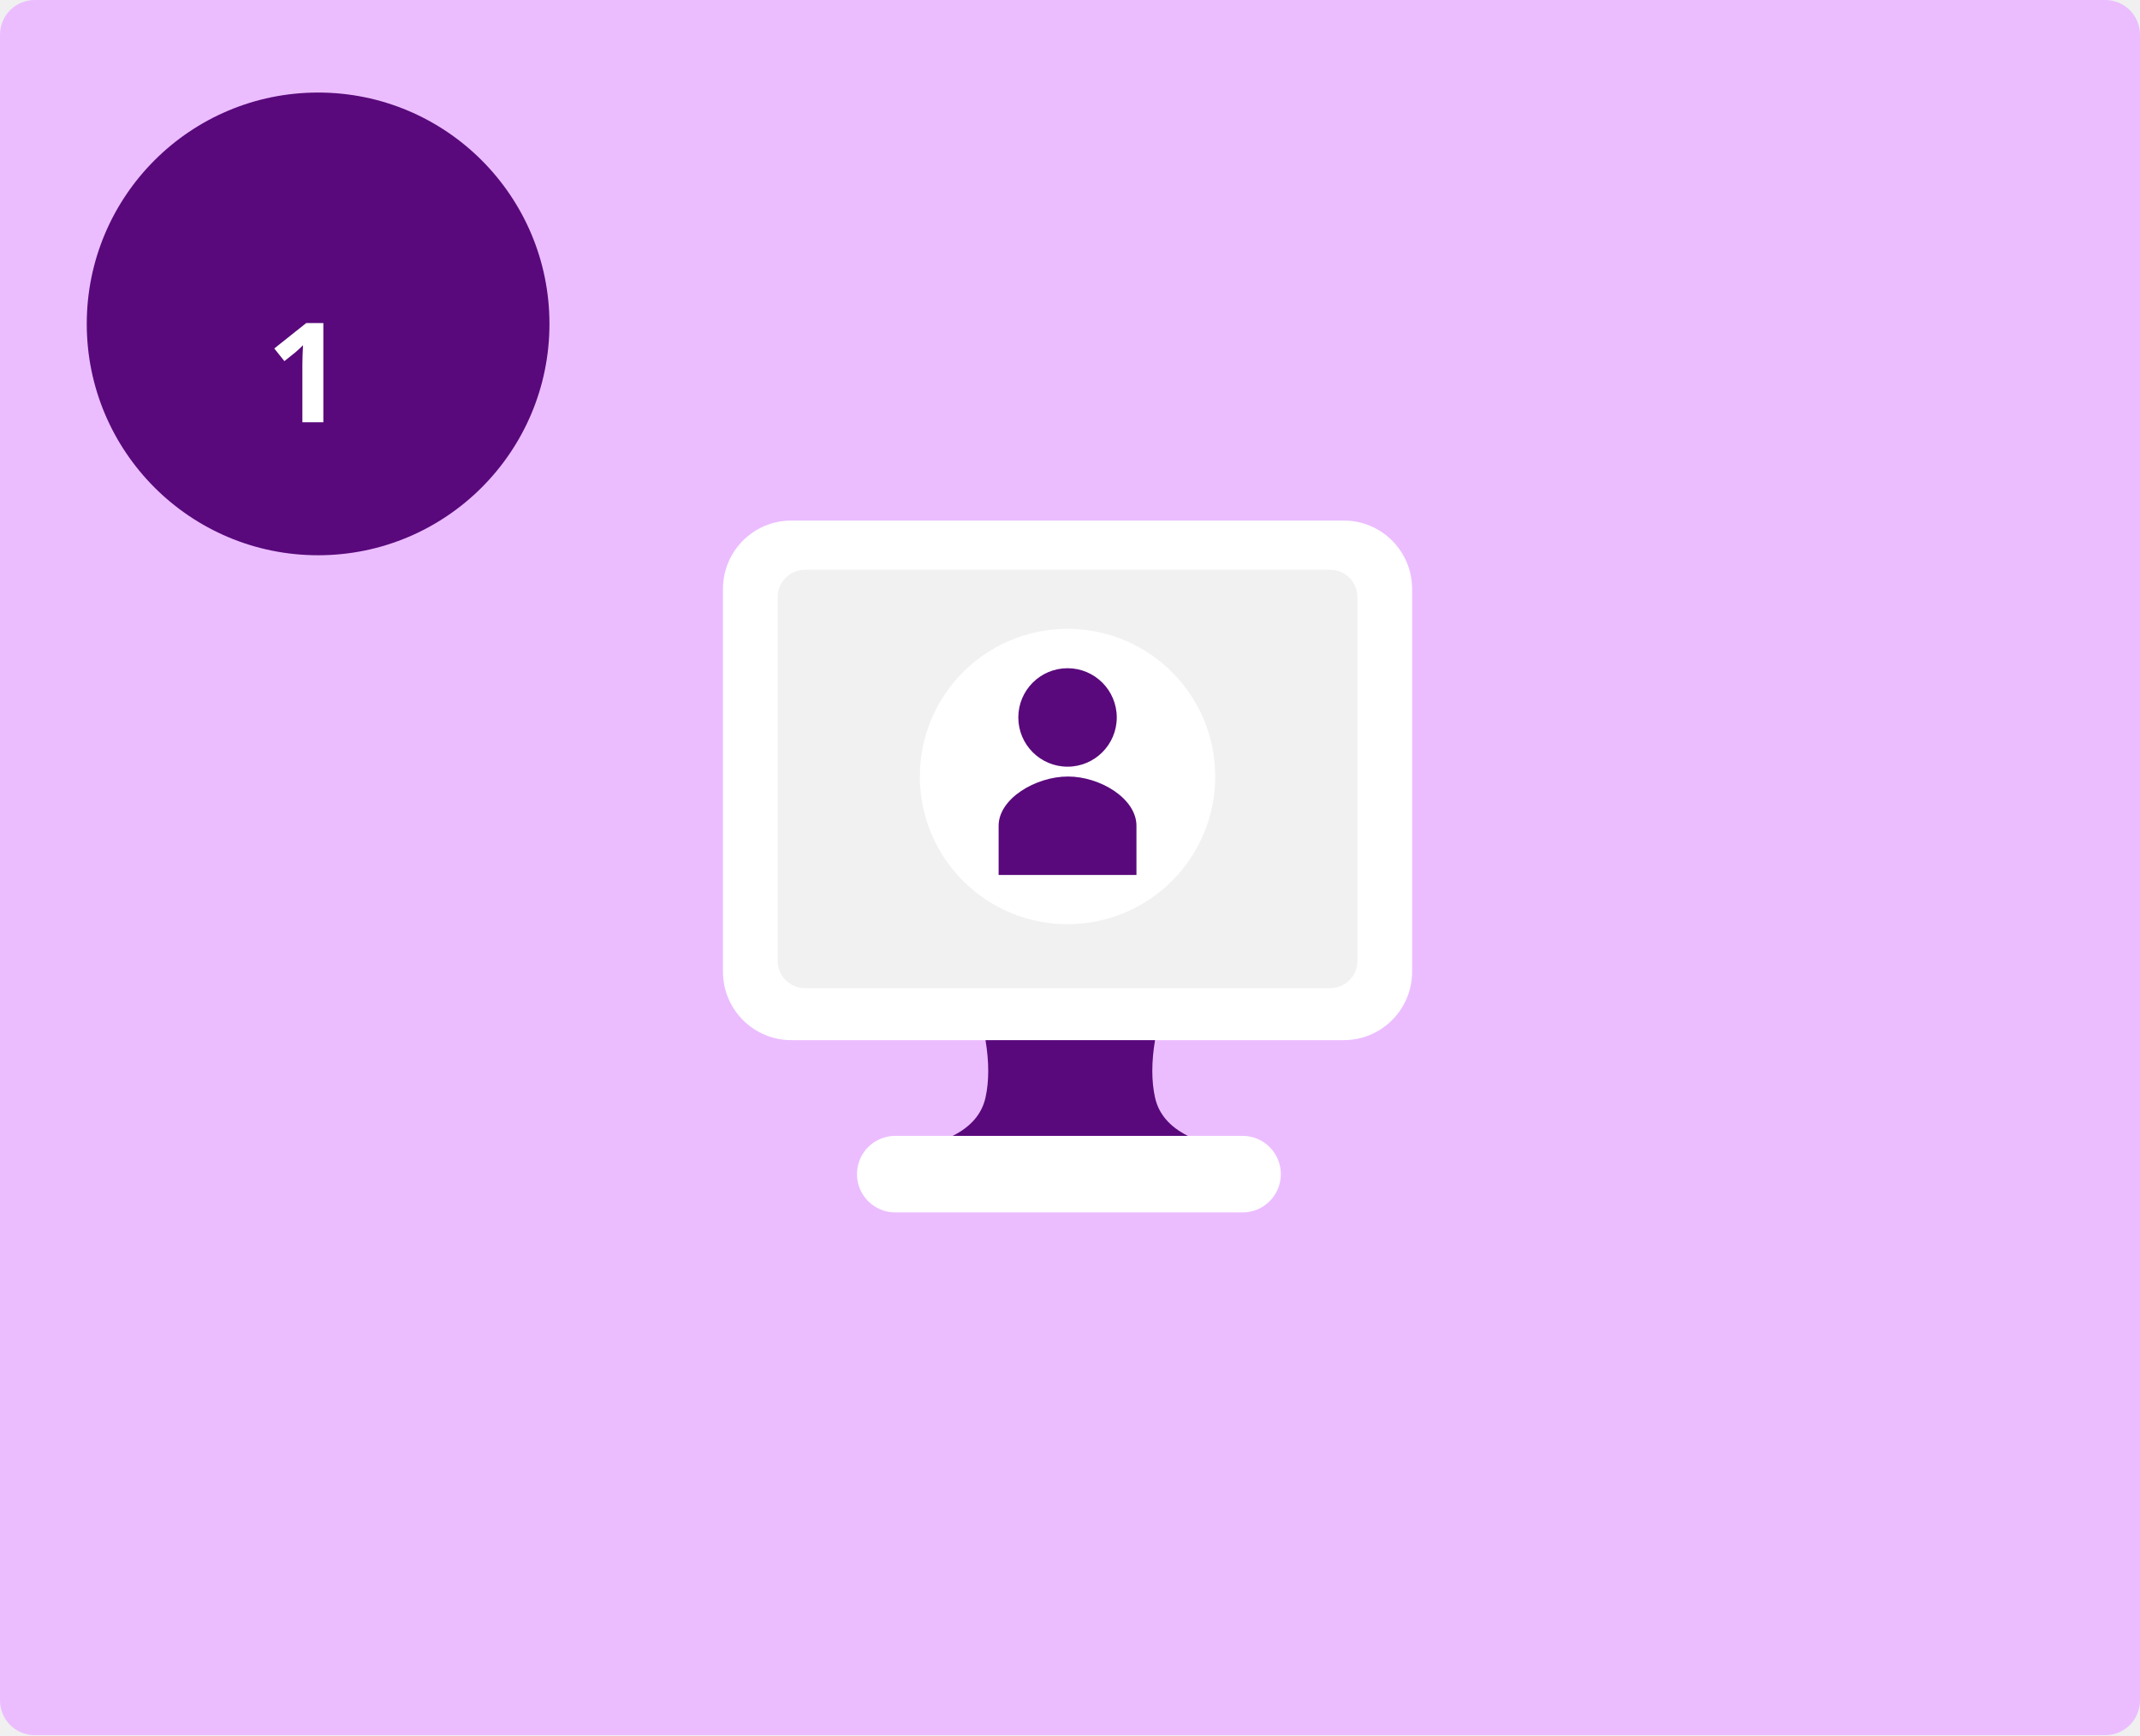
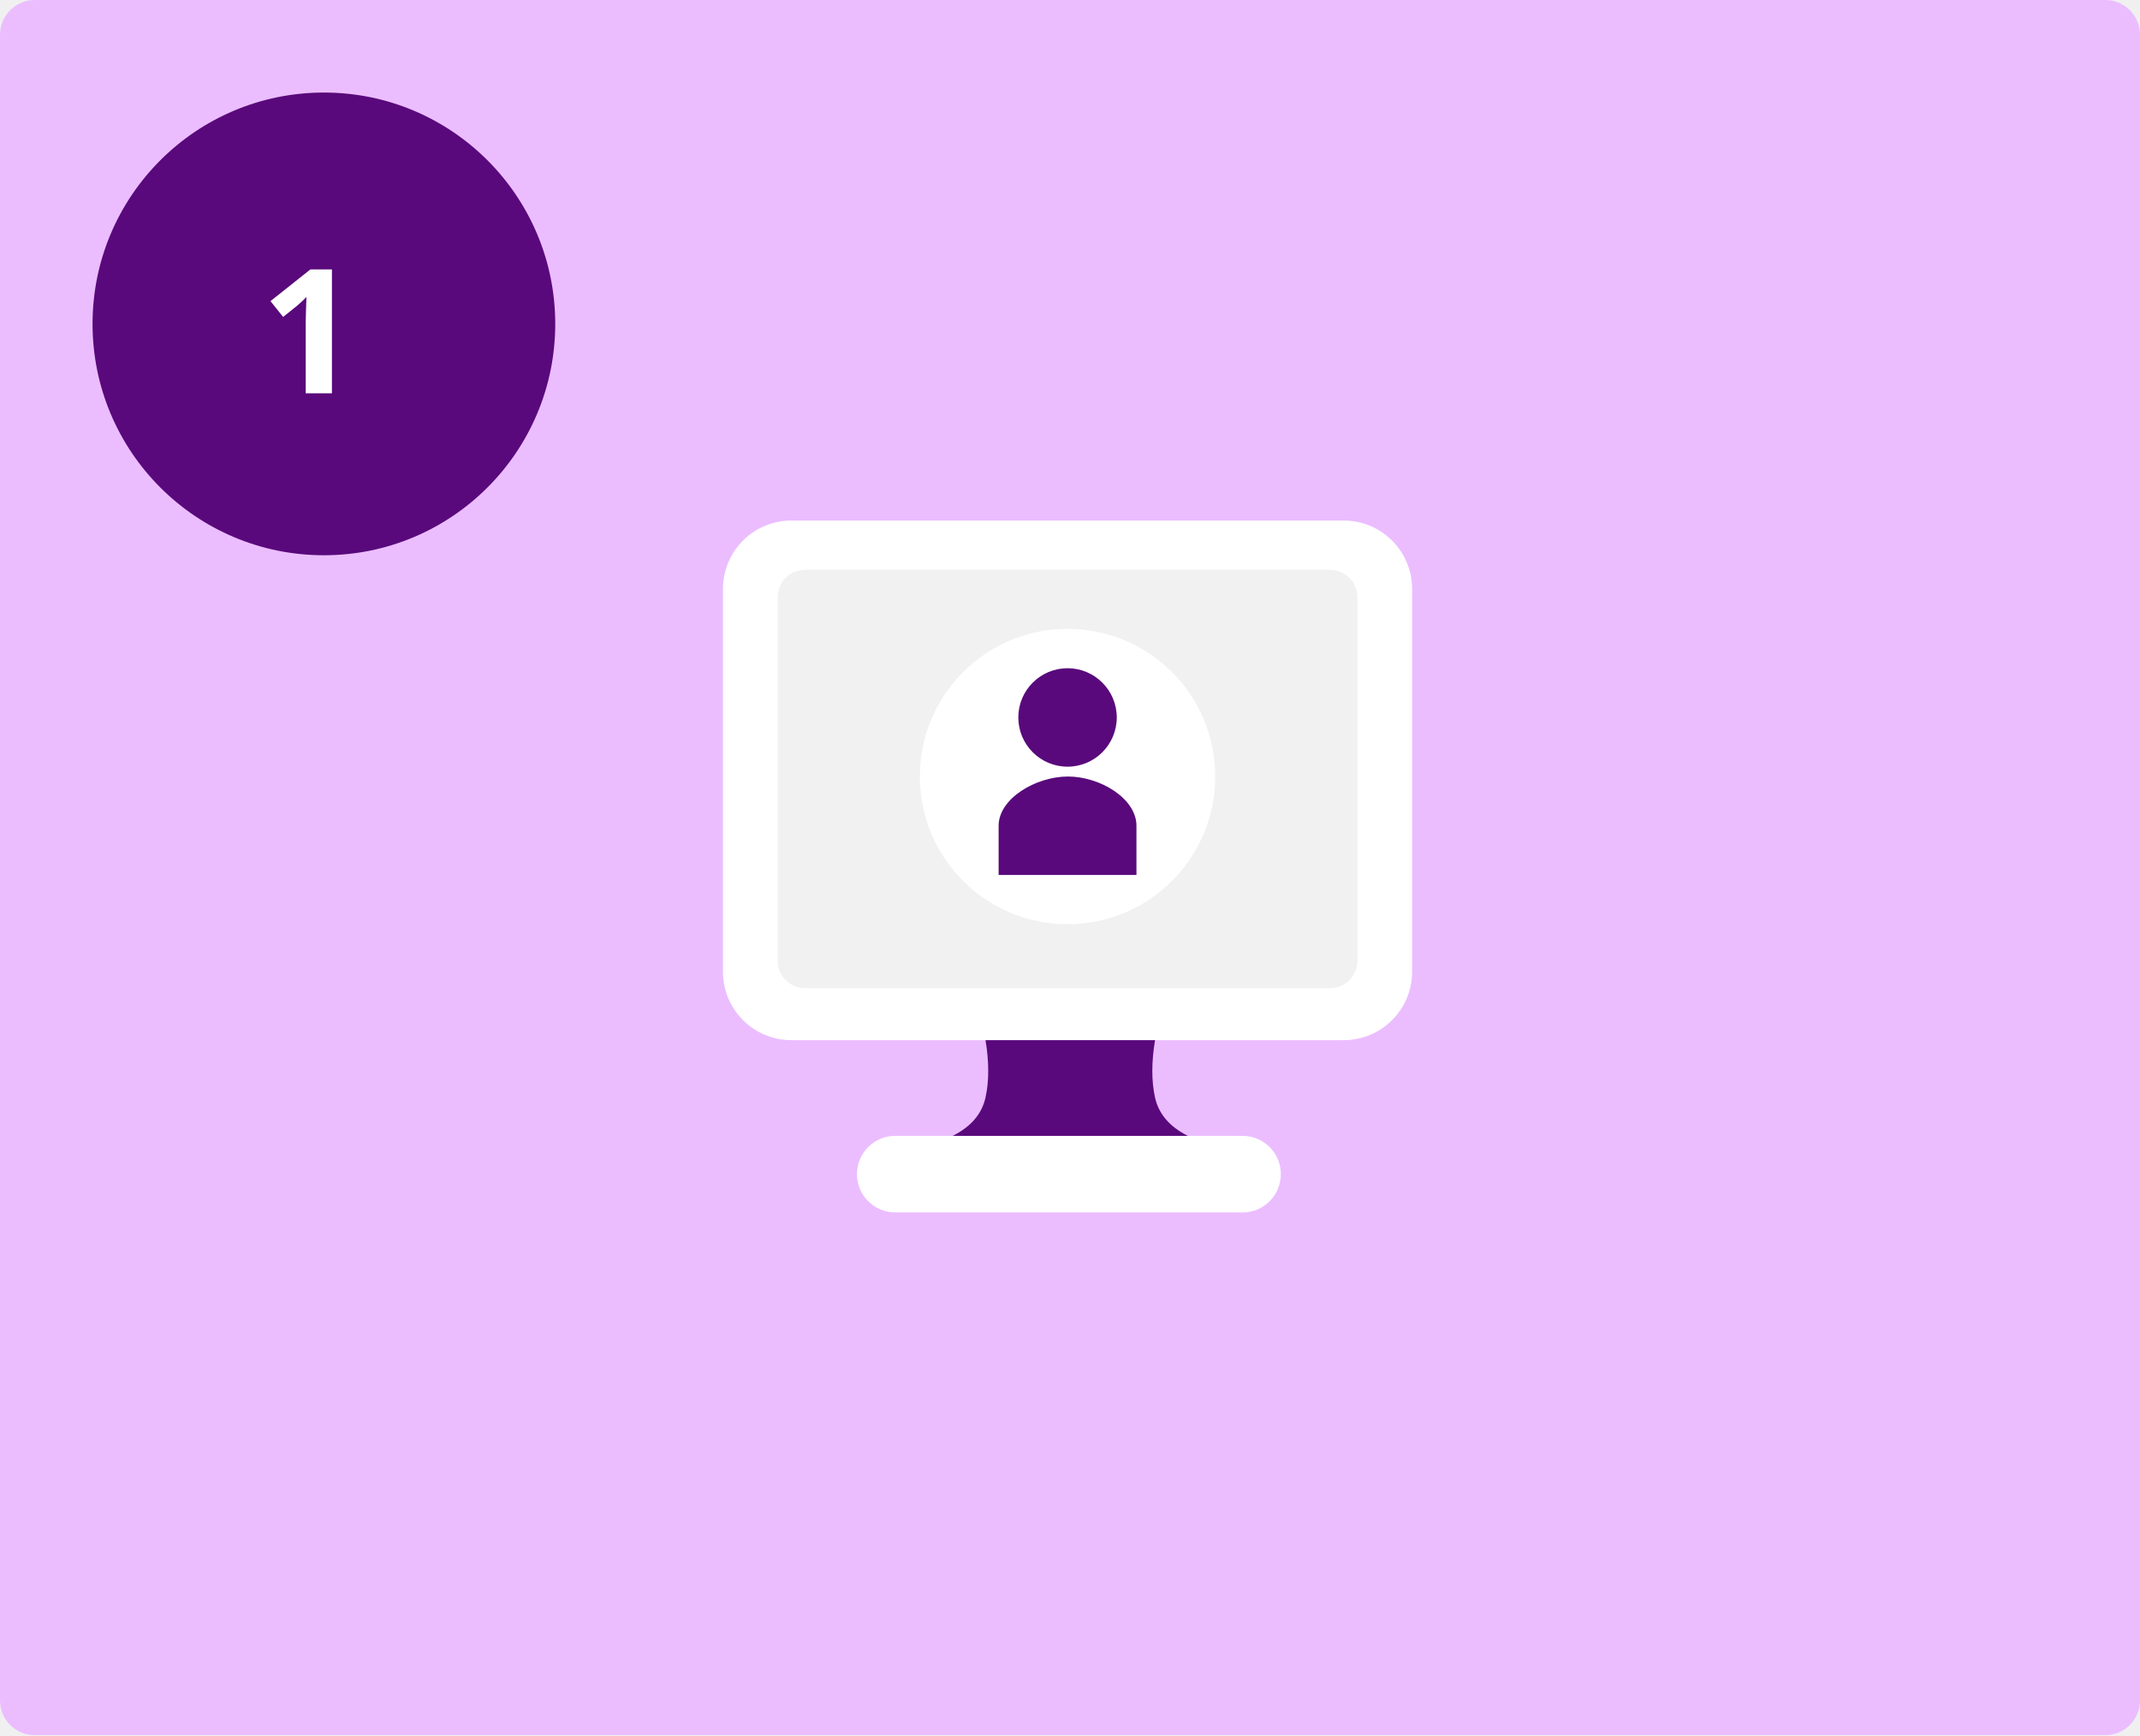
<svg xmlns="http://www.w3.org/2000/svg" width="370px" height="300px" viewBox="0 0 370 300" version="1.1">
  <g id="Boplats-landing-page" stroke="none" stroke-width="1" fill="none" fill-rule="evenodd">
    <g id="Desktop-HD" transform="translate(-122, -3185)">
-       <g id="Skapa-Konto" transform="translate(122, 3185)">
+       <g id="Create-Account" transform="translate(122, 3185)">
        <rect id="Rectangle" fill="#EBBDFF" x="0" y="0" width="370" height="300" rx="6" />
        <g id="Computer" transform="translate(125, 90)">
          <rect id="Rectangle" fill="#FFFFFF" x="0" y="0" width="119.149" height="89.835" rx="11.82" />
          <rect id="Rectangle" fill="#FFFFFF" x="23.168" y="106.383" width="73.286" height="13.239" rx="6.619" />
          <path d="M39.716,106.383 C42.868,104.807 44.76,102.6 45.39,99.764 C46.02,96.927 46.02,93.617 45.39,89.835 L45.39,89.835 L74.704,89.835 C74.074,93.617 74.074,96.927 74.704,99.764 C75.335,102.6 77.226,104.807 80.378,106.383 Z" id="Combined-Shape" fill="#59097B" />
          <rect id="Rectangle" fill="#F1F1F1" x="9.456" y="8.511" width="100.236" height="72.34" rx="4.728" />
          <g id="User" transform="translate(34.04255, 18.7234)">
            <circle id="Oval" fill="#FFFFFF" cx="25.532" cy="25.532" r="25.532" />
            <circle id="Oval" fill="#59097B" cx="25.532" cy="15.319" r="8.511" />
            <path d="M37.447,42.553 C37.447,40 37.447,37.163 37.447,34.043 C37.447,29.362 31.204,25.532 25.603,25.532 C20.003,25.532 13.617,29.362 13.617,34.043 C13.617,35.007 13.617,37.844 13.617,42.553 L37.447,42.553 Z" id="Oval" fill="#59097B" />
          </g>
        </g>
-         <g id="Group-8" transform="translate(15, 16)">
+         <g id="Group-8" transform="translate(16, 16)">
          <circle id="Oval" fill="#59097B" cx="40" cy="40" r="40" />
-           <text id="1" font-family="Verdana-Bold, Verdana" font-size="24" font-weight="bold" line-spacing="14.667" fill="#FFFFFF">
-             <tspan x="31" y="57">1</tspan>
+           <text id="1" font-family="Verdana-Bold, Verdana" font-size="30" font-weight="bold" line-spacing="30" fill="#FFFFFF">
+             <tspan x="29" y="52">1</tspan>
          </text>
        </g>
      </g>
    </g>
  </g>
</svg>
